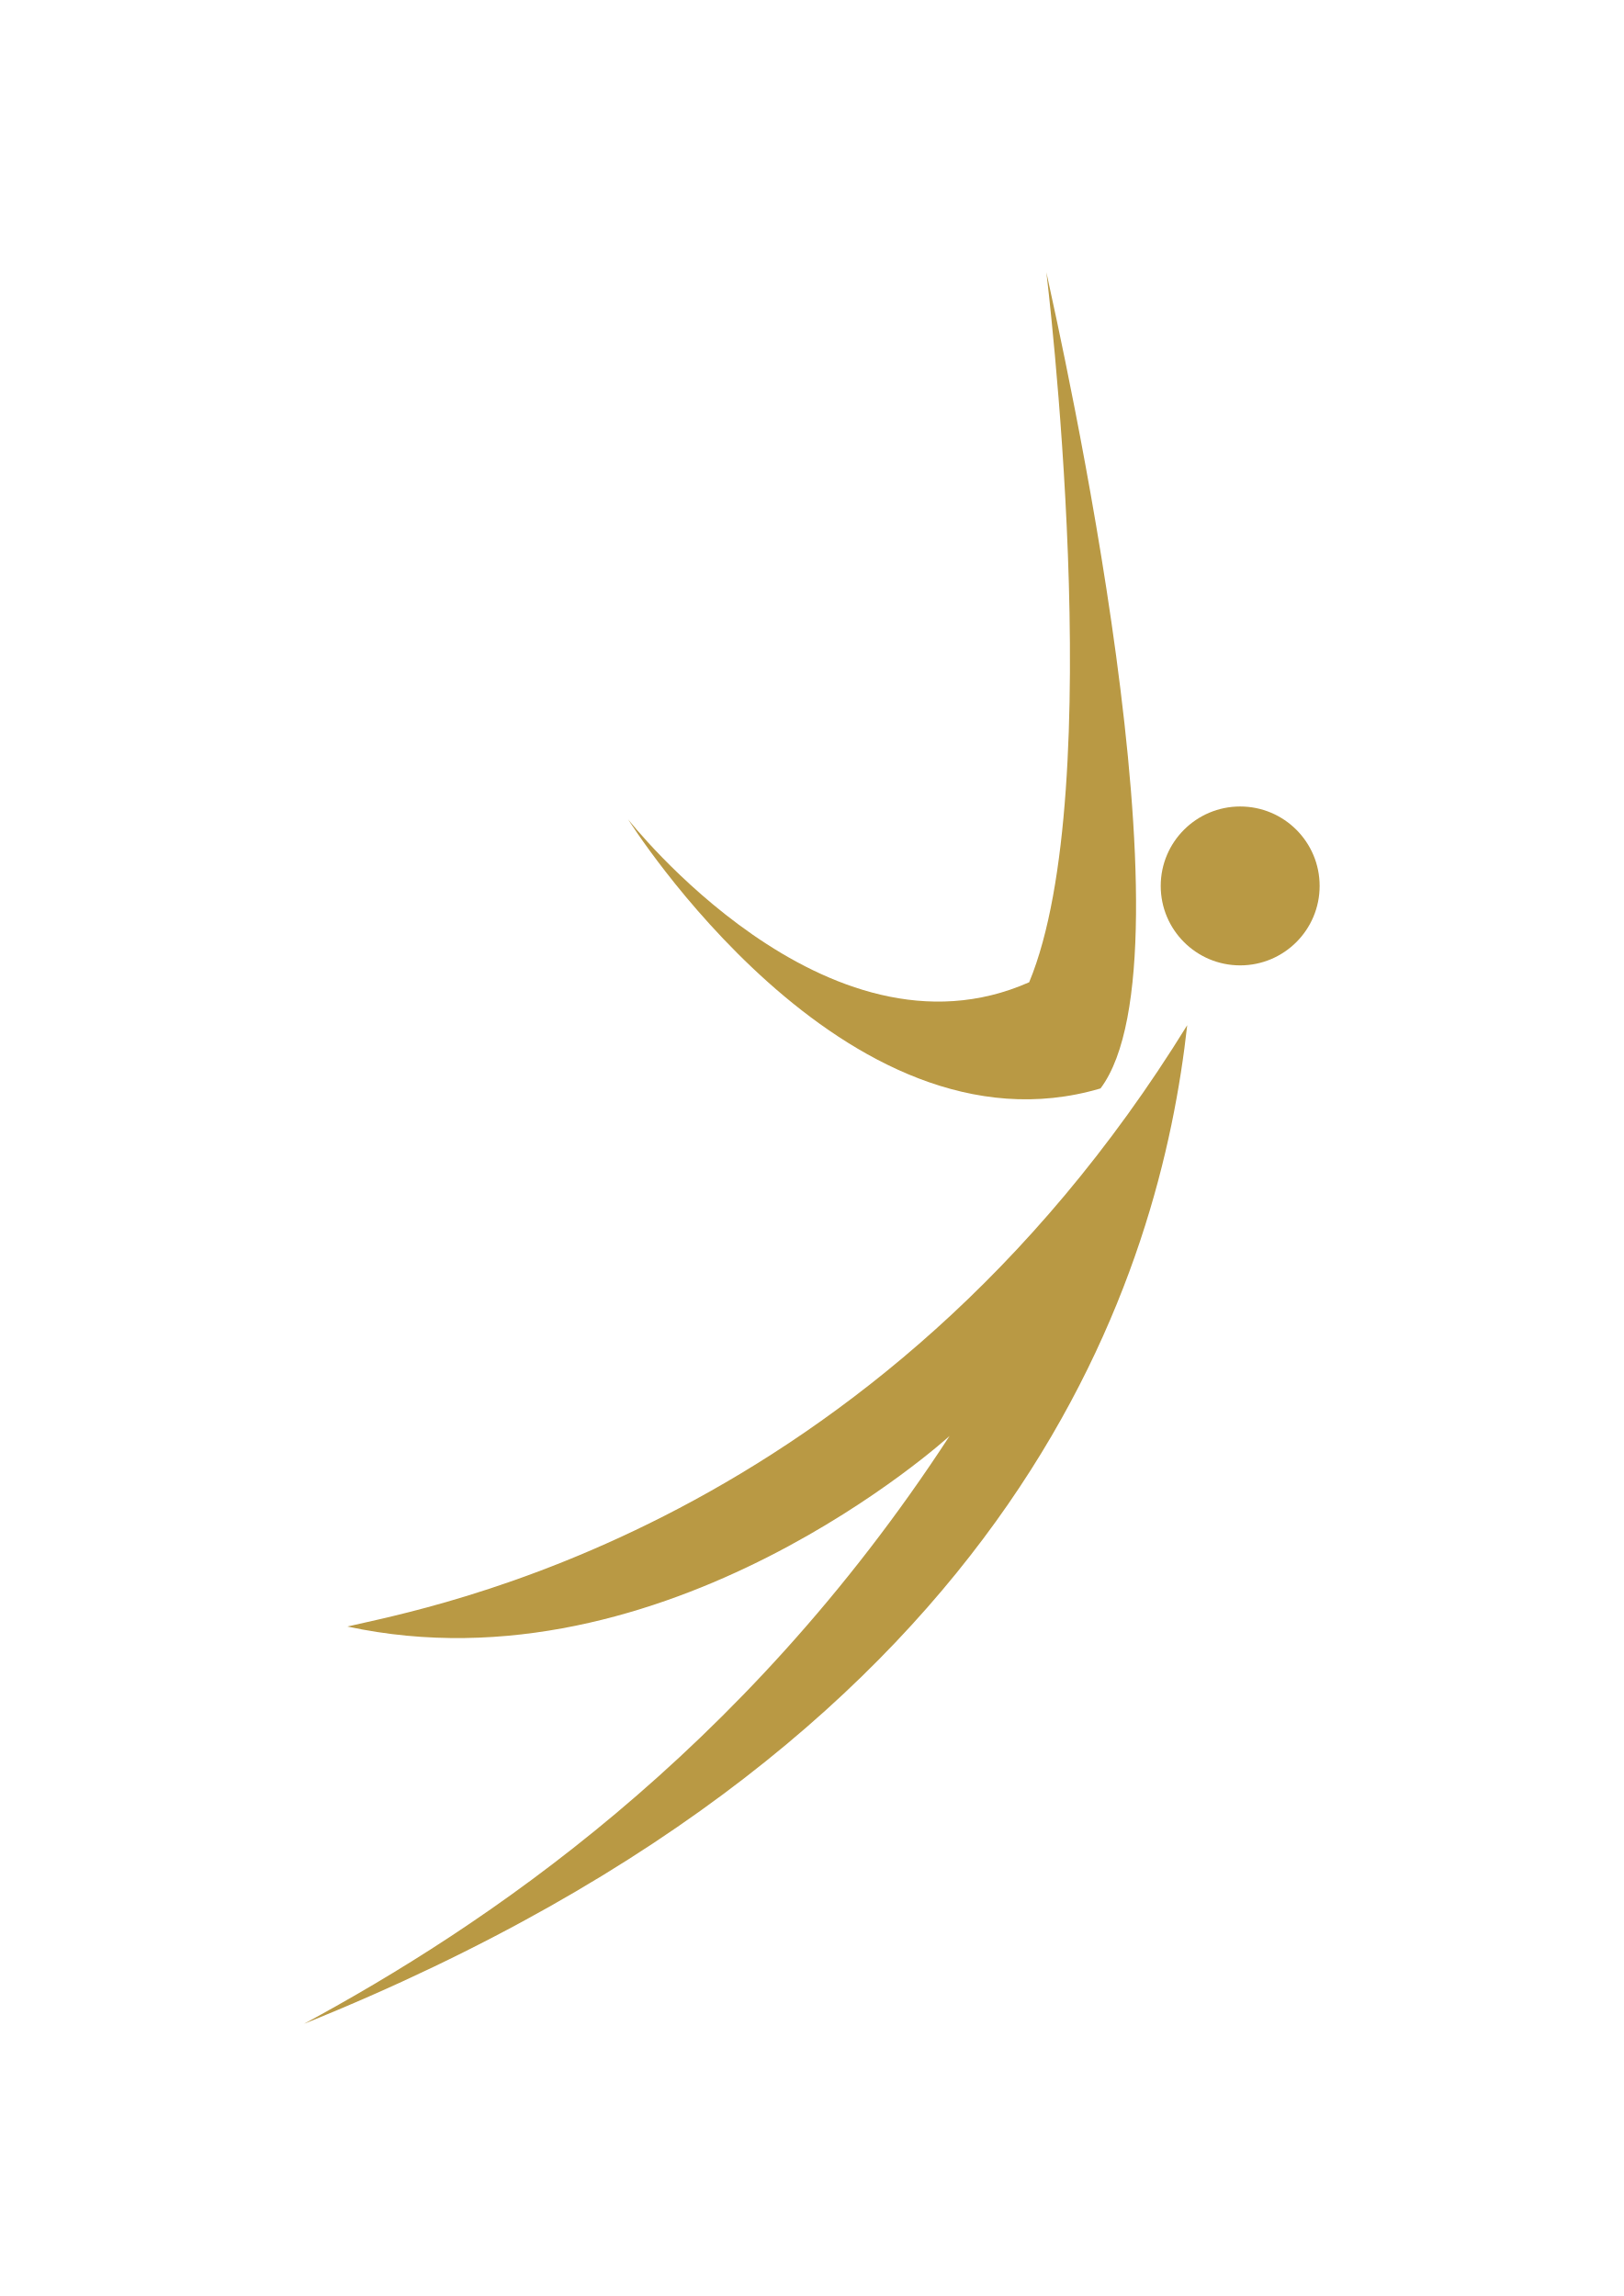
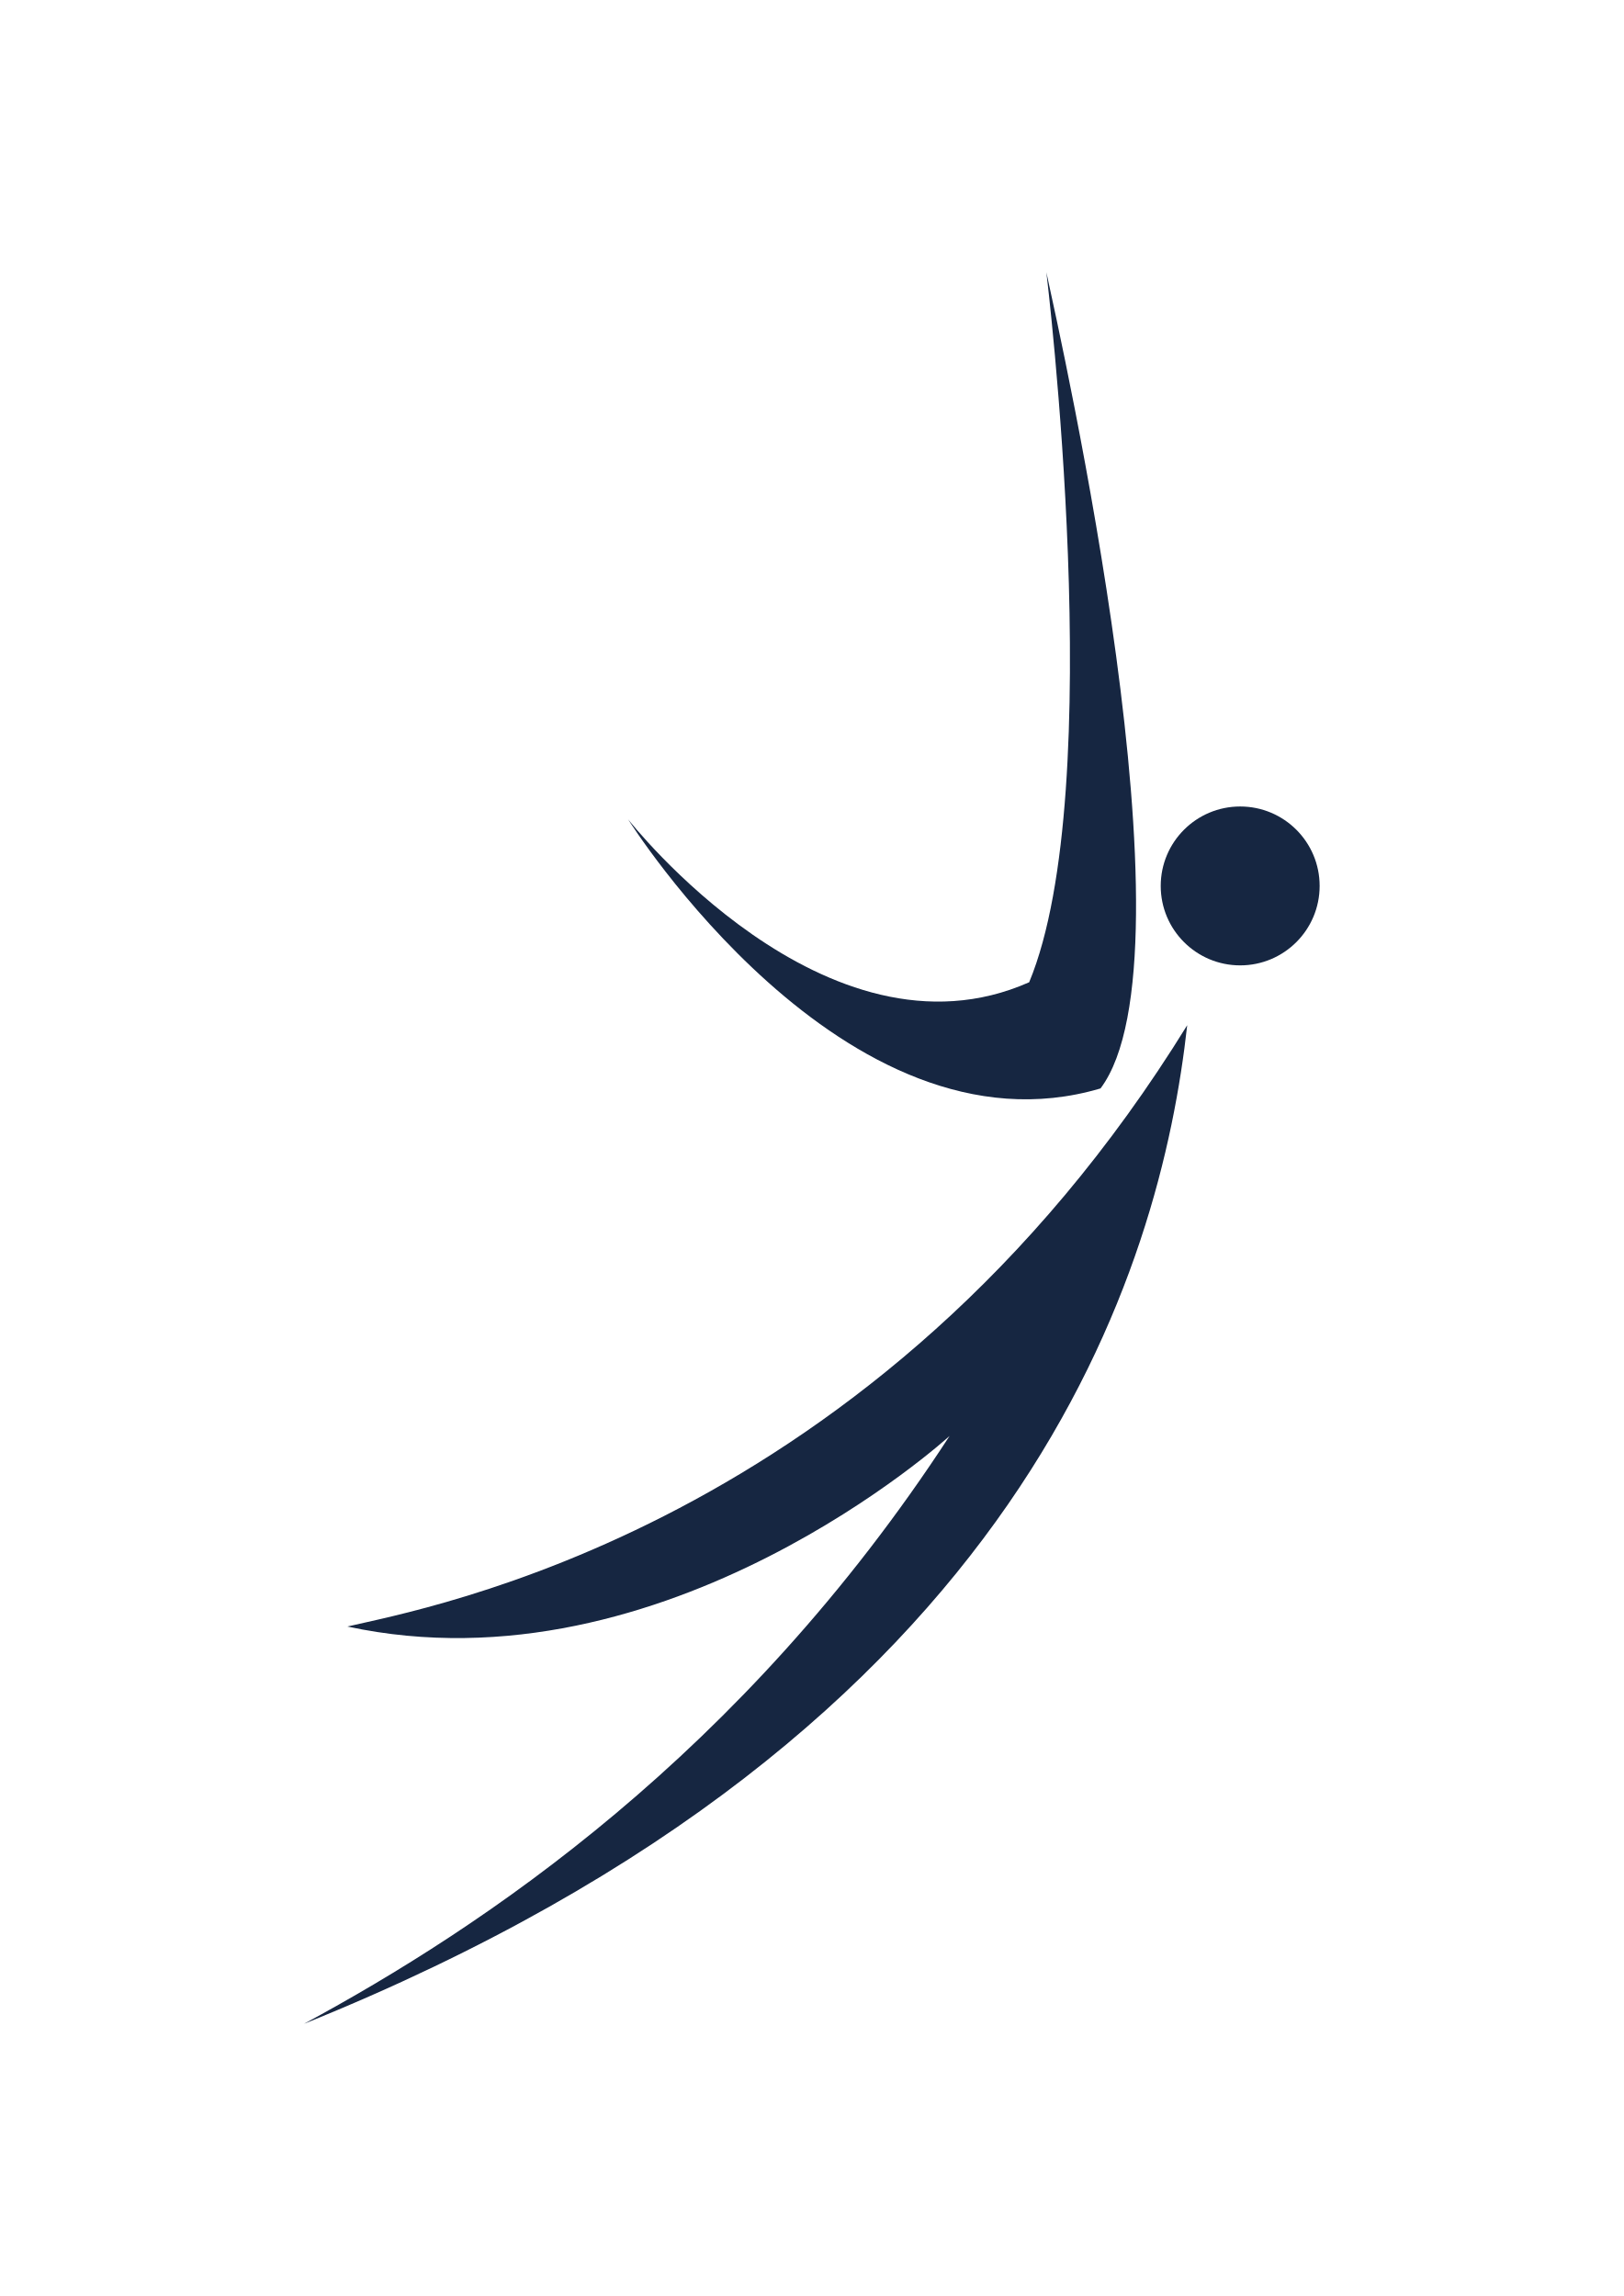
<svg xmlns="http://www.w3.org/2000/svg" id="Layer_1" data-name="Layer 1" viewBox="0 0 595.28 841.89">
  <defs>
    <style>
      .cls-1 {
-         fill: #b99944;
+         fill: #162641;
      }
    </style>
  </defs>
  <g id="Logo">
    <circle class="cls-1" cx="454.67" cy="324.85" r="29.13" />
    <path class="cls-1" d="M230.28,300.44s79.17,126.47,173.19,98.66c36.43-48.55-14.57-274.78-19.86-299.28,0,0,23.17,189.37-6.3,260.35-74.47,32.97-147.02-59.72-147.02-59.72Z" />
    <path class="cls-1" d="M127.36,596.41c28.03-6.62,194-35.75,307.89-220.49-9.71,87.62-57.61,258.89-323.78,366.16,65.38-35.33,160.46-98.44,236.67-215.56,0,0-104.03,95.05-220.78,69.89Z" />
  </g>
</svg>
